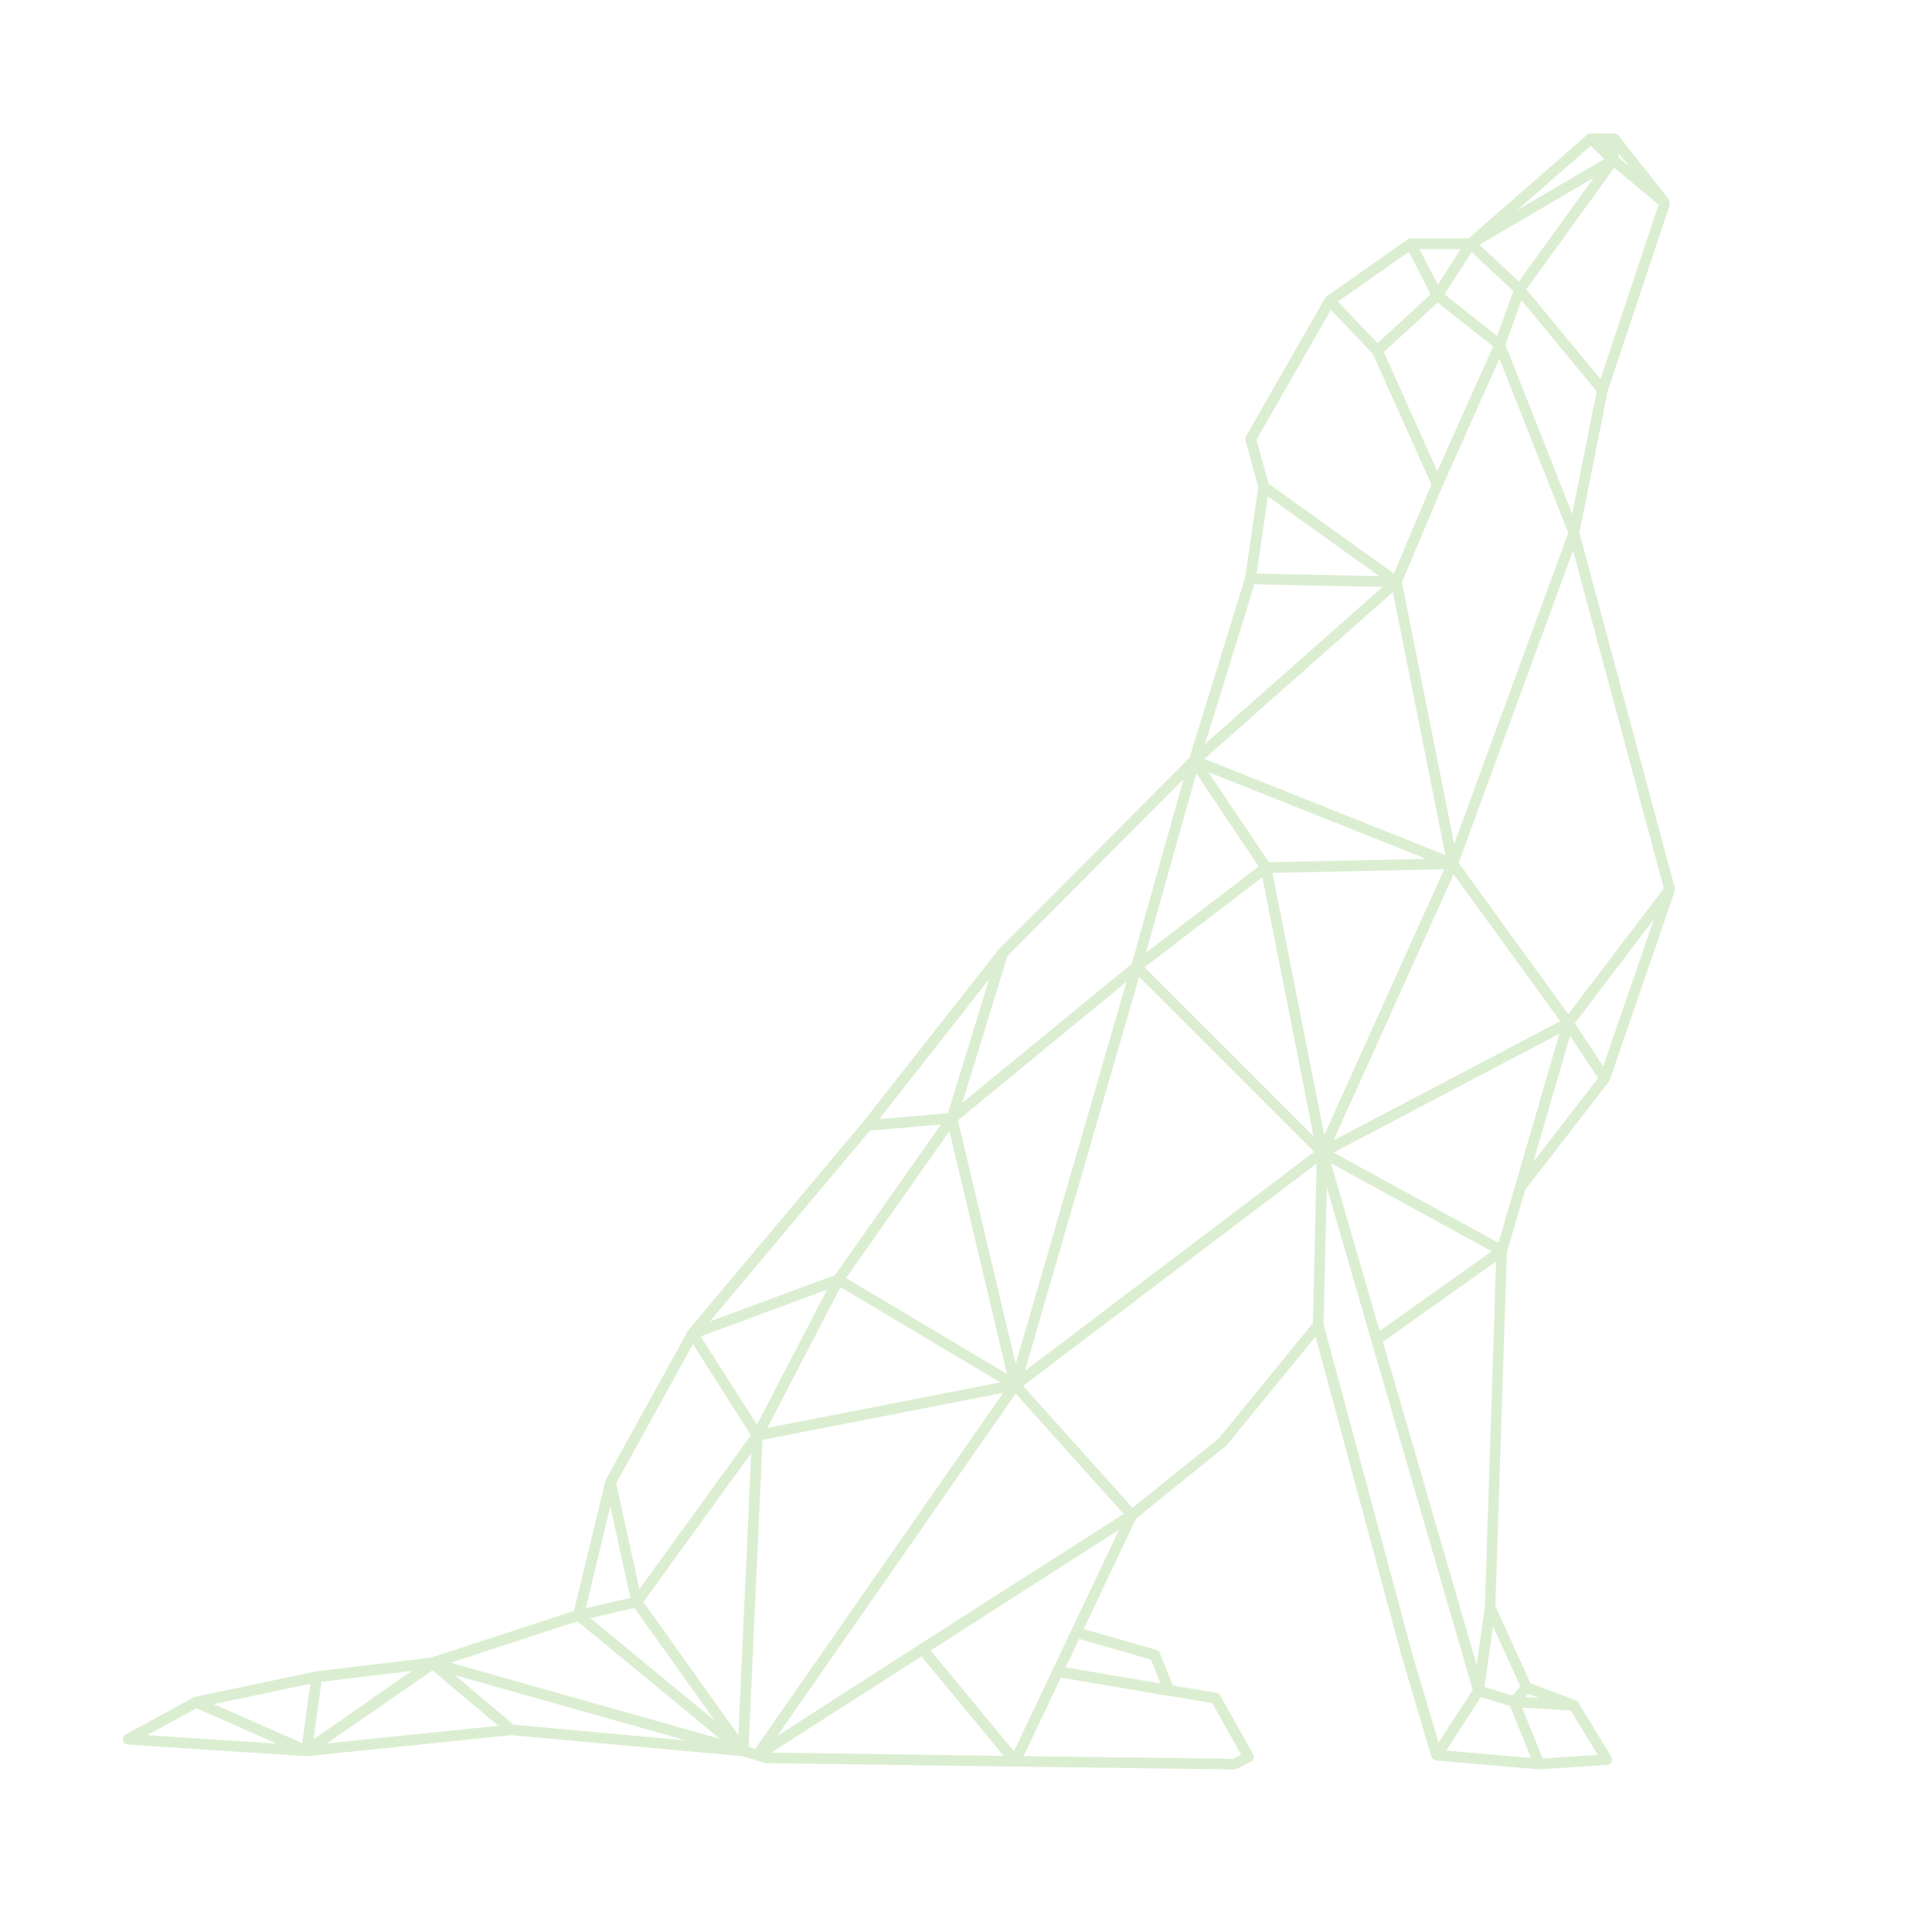
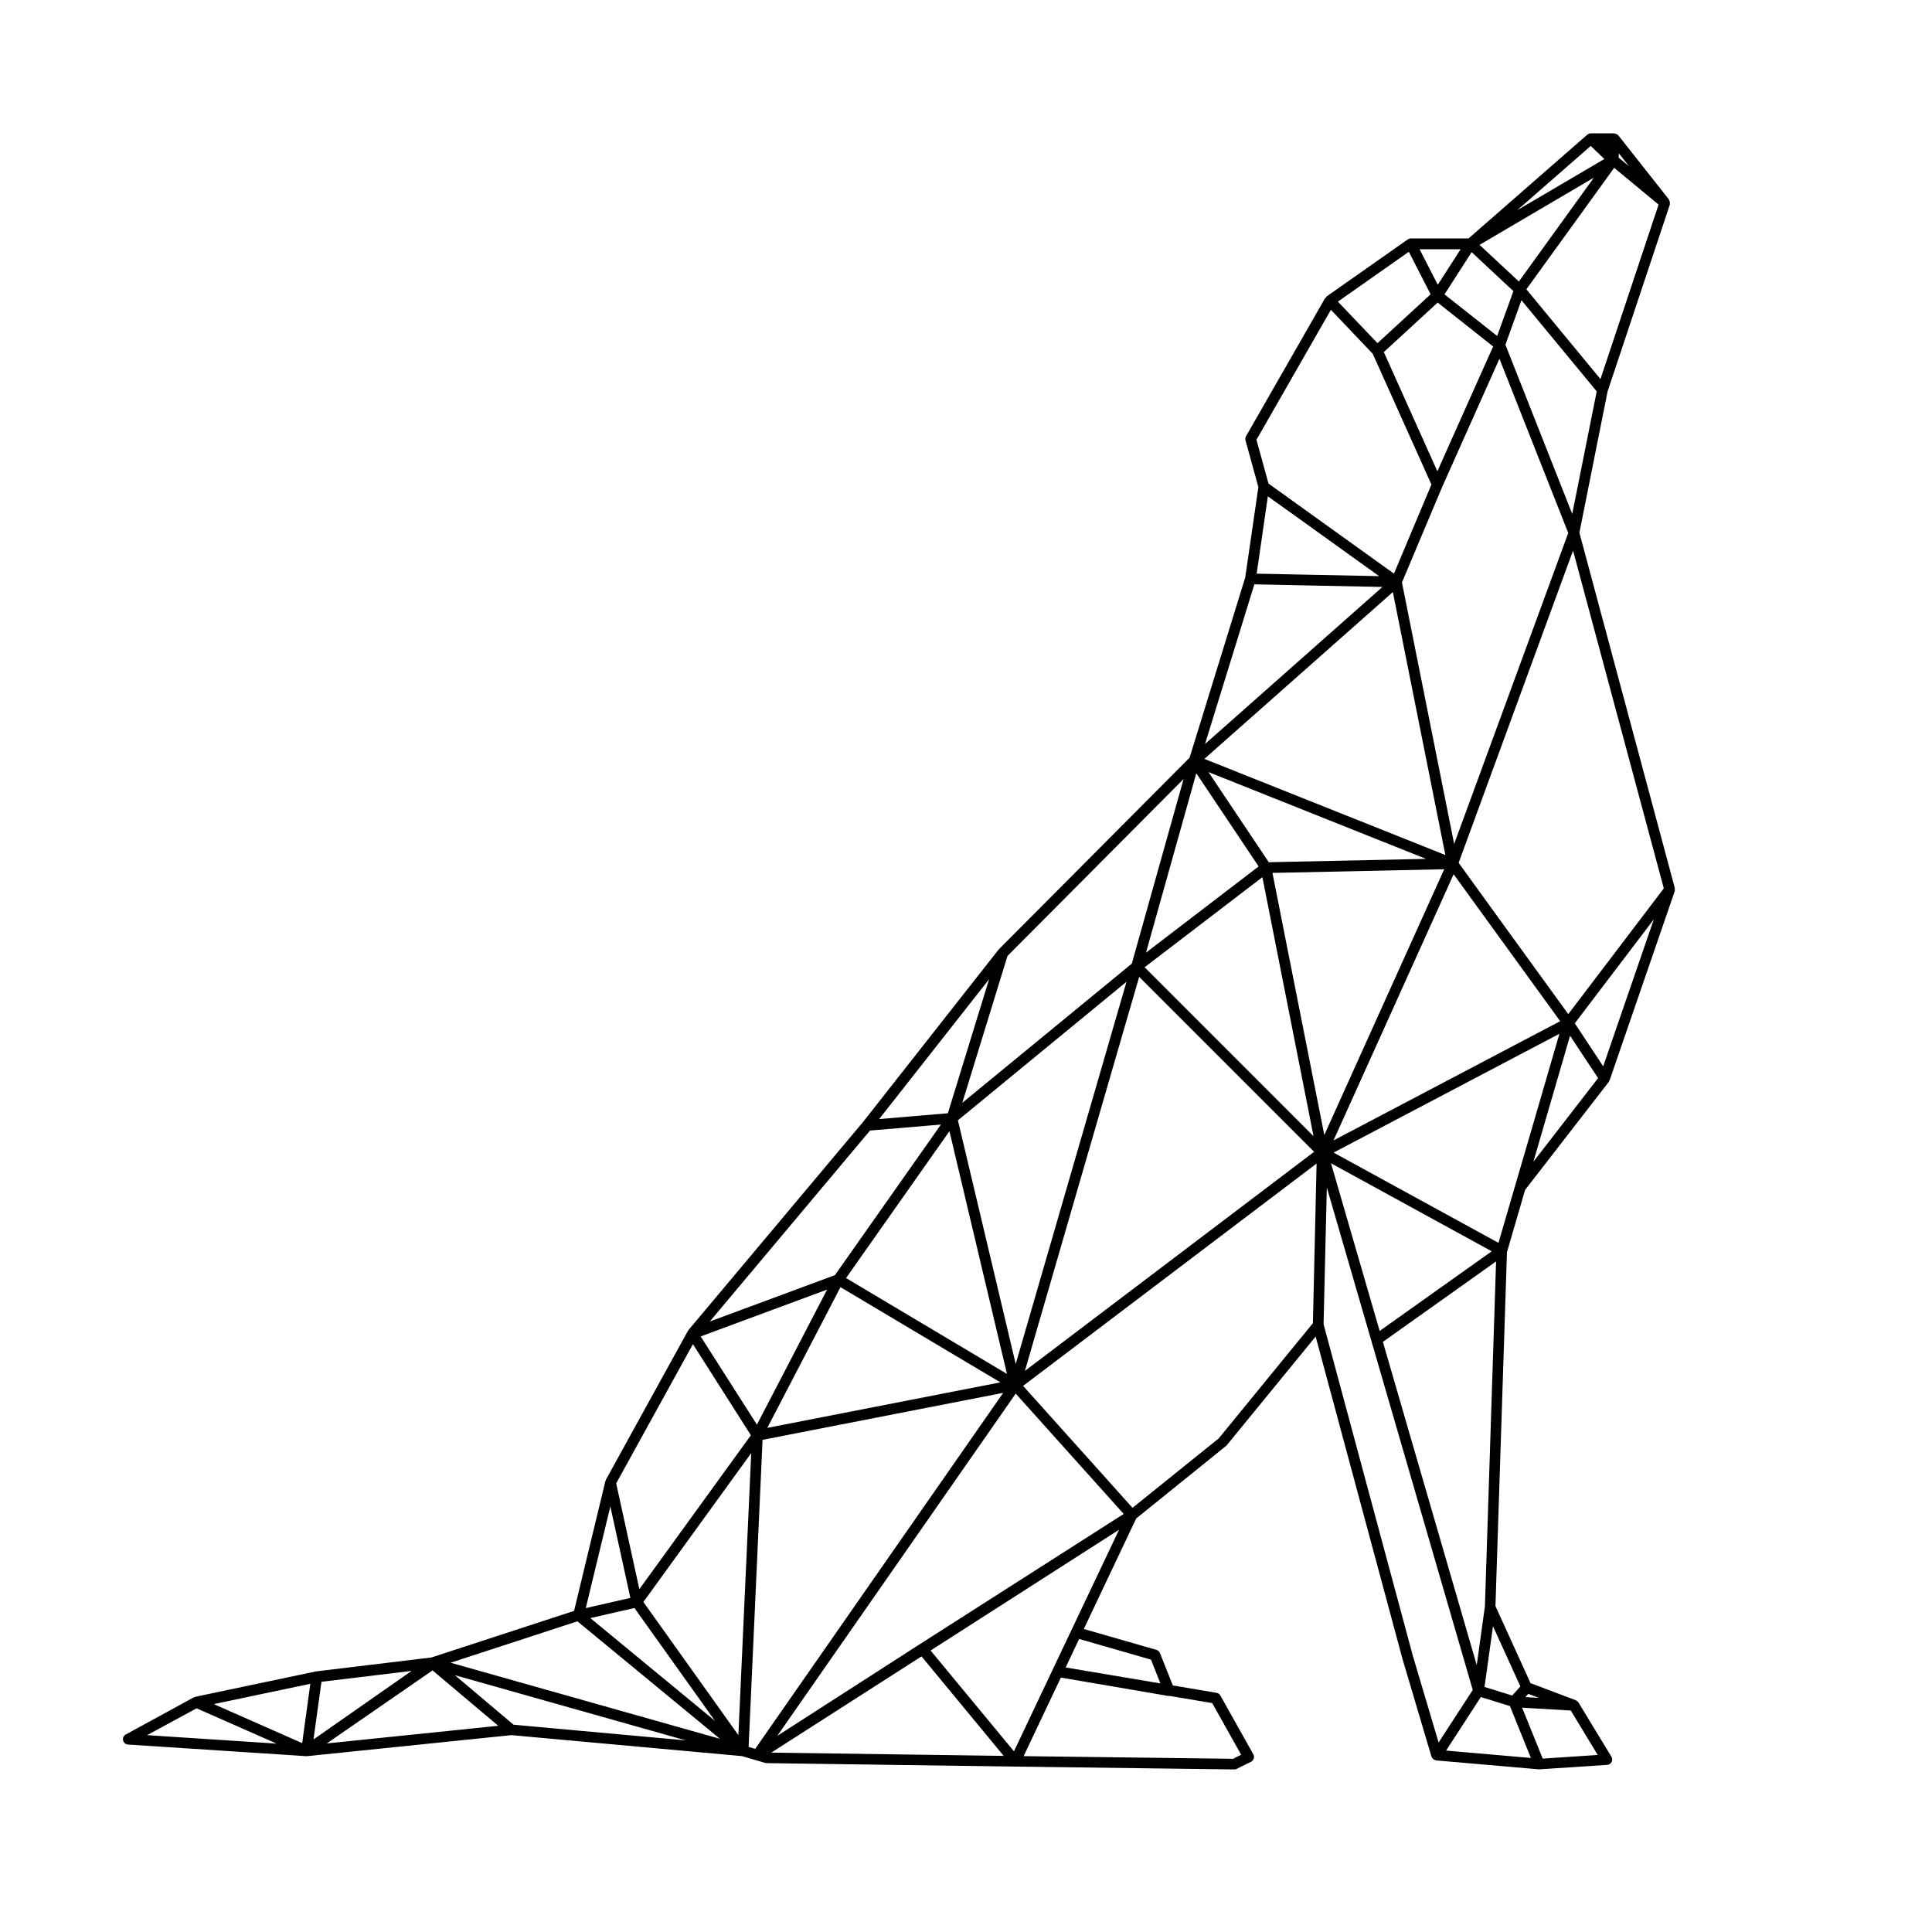
<svg xmlns="http://www.w3.org/2000/svg" viewBox="0 0 90 90">
-   <path fill="#DCEED1" d="M70.207 58.307l.838-2.876 3.904-5.042c.006-.01.004-.022.01-.033.01-.014.02-.023.027-.04l3.03-8.8c.013-.037.002-.073-.002-.11-.002-.013.01-.023.007-.036l-4.447-16.556 1.314-6.583 2.9-8.704c.003-.013 0-.025 0-.038.003-.02.003-.038 0-.058-.002-.04-.012-.07-.03-.103-.007-.012-.003-.026-.012-.037L75.383 6.3c-.003-.003-.01-.003-.012-.007-.002-.002 0-.007-.003-.01-.008-.008-.02-.005-.028-.012-.04-.03-.08-.047-.128-.052-.01 0-.016-.01-.025-.01h-1.08c-.058 0-.11.022-.152.057-.004.003-.01 0-.012.004l-5.532 4.835h-2.687c-.05 0-.095.018-.134.043-.004.002-.008 0-.01.002L61.8 13.806c-.018.012-.018.037-.03.052-.012.013-.034.013-.043.028l-3.686 6.438c-.032.056-.043.124-.024.19l.6 2.175-.612 4.21-2.593 8.398-8.88 8.92c-.005.004-.006.01-.01.016-.003.003-.007.003-.01.006l-6.31 8.027-8.132 9.692c-.005.004-.003.012-.007.02-.006.006-.015.01-.02.02l-3.82 6.932c-.004.01 0 .022-.004.033s-.017.018-.02.03l-1.46 6.05-6.646 2.17-5.372.648c-.005 0-.008.005-.012.006-.003 0-.006-.004-.01-.003l-5.606 1.18c-.017.004-.026.02-.042.025-.008.003-.018-.003-.026 0L5.854 80.8c-.098.052-.15.164-.125.272s.115.188.226.196l8.306.542h.04l9.517-.98 10.75.978.642.19.427.126c.02.006.043.01.066.01l11.583.162 10.21.132h.002c.04 0 .077-.01.11-.026l.665-.332c.062-.03.107-.085.128-.15.02-.065.013-.136-.02-.195l-1.536-2.74c-.038-.066-.103-.112-.177-.125l-2.038-.344-.6-1.507c-.028-.074-.09-.128-.163-.15l-3.384-.973 2.44-5.147 4.206-3.395 4.155-5.08 4.046 15.02 1.35 4.55c.002.005.008.01.01.015.003.007 0 .016.005.023.01.02.027.03.04.046.01.012.02.026.034.037.022.018.05.027.078.036.014.004.023.015.037.017.004 0 .01 0 .012.002h.002l4.774.415h.038l3.156-.207c.087-.006.165-.057.205-.134.04-.077.037-.17-.008-.245l-1.538-2.53c-.026-.043-.067-.072-.113-.093-.006-.002-.008-.01-.014-.01l-2.103-.794-1.635-3.59.537-16.515zM49.91 75.94l-.138.29-2.538 5.353-3.644-4.406-.24-.29 8.78-5.626-2.22 4.68zm-34.935 2.404l4.2-.507-4.572 3.194.322-2.324.05-.36zm8.945 1.997l-2.73-2.306 9.168 2.59 1.588.448-8.026-.73zm34.62-53.617l.522-3.603 1.538 1.1 3.645 2.616-3.95-.08-1.756-.036zm3.457-12.293l.335.35 1.616 1.698 2.734 6.092-.92 2.184-.826 1.965-4.31-3.094-1.535-1.102-.56-2.04L62 14.428zM74.1 6.796l.637.61-4.06 2.385L74.1 6.798zm-3.523 48.45l-.772 2.65-7.682-4.205 10.52-5.535-1.24 4.263-.826 2.828zM27.5 75.378l1.133-.26.922-.21 3.75 5.255-5.395-4.448-.41-.338zm2.47-.75l2.045-2.824 2.98-4.114-.598 13.14-4.426-6.204zm8.56-14.554l-3.27 6.292-2.62-4.11 5.89-2.182zM59.837 40.15l-.732.016-2.81-4.2L66.43 40.01l-6.594.14zm1.354 12.78l-7.87-7.872 5.485-4.195L61.19 52.93zm-1.915-12.267l.508-.01 7.492-.16-5.586 12.38-1.747-8.83-.668-3.38zm6.032-13.532l1.554-3.69.325-.77 2.662-5.96 3.206 8.116-5.315 14.488-.288-1.444-2.144-10.74zm1.982-13.42l1.264-1.965 1.328 1.24.617.574-.755 2.09-2.017-1.593-.438-.347zm1.632-2.306l5.326-3.13-3.495 4.838-1.83-1.707zm-.422 3.9l1.055.834-1.098 2.456-1.5 3.36-1.46-3.25-1.034-2.305 2.508-2.305 1.53 1.21zM67.33 39.83l-11.225-4.478 8.78-7.772.983 4.926 1.462 7.324zm-11.6-3.806l2.902 4.338-5.247 4.015 2.328-8.3.016-.053zm-8.818 27.98l-7.5-4.467 4.817-6.843 2.68 11.31zm.404-.465l-2.693-11.35 7.854-6.454-5.16 17.802zM39.15 59.96l6.214 3.7 1.238.737-10.858 2.12 3.41-6.558zm3.684 16.643l-6.624 4.26 11.106-15.943 5.03 5.605-9.513 6.078zm5.058-13.252l5.175-17.845 8.15 8.15-13.473 10.206.15-.512zm24.788-15.78l-10.56 5.554 1.438-3.183 4.158-9.216 1.537 2.12 3.425 4.723zm-32.15 5.094l.392-.033 2.91-.246-4.938 7.015-1.592.59-4.237 1.57 7.464-8.897zm28.96 5.626l-5.22 3.71-2.266-7.81 7.486 4.1zm-.506 20.763l1.02.316.335.104.457 1.13.52 1.288-3.95-.344 1.617-2.493zm1.463-.07l-1.292-.4.394-2.83 1.277 2.805-.38.425zm-1.275-4.15l-.38 2.73L64.42 62.51l5.273-3.748-.52 16.075zM71.43 54.12l1.71-5.872.58.88.726 1.094-3.018 3.9zm3.253-4.448L73.36 47.67l3.683-4.846-2.36 6.848zm2.803-8.26l-4.43 5.83-3.627-5.003-1.48-2.045 5.33-14.545 4.227 15.73-.027.033zM73.24 23.94l-3.112-7.882.747-2.073 3.506 4.247-1.14 5.708zm1.315-6.282l-3.45-4.18.01-.016 4.08-5.644 2.068 1.713-2.708 8.13zm.847-10.317l.01-.197.472.597-.482-.4zm-8.423 5.925l-.85-1.657h1.915l-1.067 1.657zm-1.35-1.537l1.015 1.982-1.875 1.724-.6.55-1.843-1.934 3.305-2.323zM58.436 27.22l1.884.04 4.08.082-7.994 7.078-.27.237 2.298-7.437zm-5.712 17.67l-2.55 2.094-5.346 4.39.943-3.065 1.162-3.776 8.203-8.242-2.412 8.597zm-8.57 6.97l-1.866.158-1.333.113 5.122-6.516-1.922 6.247zM32.28 62.617l.543.854 2.156 3.387-5.194 7.17-1.08-4.928 3.572-6.48zm-3.848 7.557l.933 4.262-2.077.475 1.144-4.735zm-1.535 5.352L33.537 81l-1.68-.474-10.866-3.07 5.908-1.93zm-12.44 2.91l-.276 2-.104.766-.372-.164-3.747-1.654 4.5-.947zM6.852 80.83l2.306-1.25 3.728 1.644-6.034-.394zm8.37.386l4.928-3.402 3.06 2.58-7.988.822zm20.3-14.143l11.21-2.188-10.8 15.504-.752 1.08-.307-.09.65-14.308zm.412 14.568l6.994-4.48 3.828 4.634-10.822-.152zm21.886.1l-.375.19-9.76-.124 1.734-3.66 5 .855c.012.003.026.004.04.004.006 0 .01-.007.015-.007l1.997.337 1.347 2.407zm-4.203-4.43l.44 1.11-4.415-.746.487-1.028.14-.3 3.346.963zm3.17-10.317l-4.03 3.245-5.097-5.68 11.702-8.865 1.97-1.492-.15 6.5-.023.938-4.375 5.355zm4.87-5.293l.084-3.57.067-2.815 6.797 23.407-.07.107-1.52 2.34-1.195-4.02-4.16-15.45zm10.208 20.217l-.96-2.372.145.01 2.123.125 1.255 2.068-2.563.17zm-.7-2.857l-.108-.006.113-.126.022-.025.5.188-.528-.03z" />
+   <path fill="#000000" d="M70.207 58.307l.838-2.876 3.904-5.04c.005-.01.003-.023.01-.034.01-.014.02-.023.026-.04l3.03-8.8c.013-.037.002-.073-.002-.11-.002-.013.01-.023.007-.036l-4.446-16.556 1.314-6.583 2.9-8.703c.003-.013 0-.025 0-.038.003-.02.003-.04 0-.06-.002-.04-.012-.07-.03-.102-.007-.012-.003-.026-.012-.037L75.383 6.3c-.003-.003-.01-.003-.012-.007 0-.002 0-.007-.002-.01-.008-.008-.02-.005-.028-.012-.04-.03-.08-.046-.128-.05-.01 0-.016-.01-.025-.01h-1.08c-.058 0-.11.02-.152.056-.004.003-.01 0-.012.004l-5.532 4.835h-2.686c-.05 0-.095.018-.134.043-.004.002-.008 0-.01.002l-3.78 2.656c-.018.012-.018.037-.03.052-.012.013-.034.013-.043.028l-3.686 6.438c-.03.056-.042.124-.023.19l.6 2.175-.612 4.21-2.593 8.397-8.88 8.92c-.005.004-.006.01-.01.016-.003.003-.007.003-.01.006l-6.31 8.026-8.132 9.692c-.005.004-.003.012-.007.02-.006.006-.015.01-.02.02l-3.82 6.932c-.004.01 0 .022-.004.033s-.018.018-.02.03l-1.46 6.05-6.647 2.17-5.372.648c-.004 0-.007.006-.01.007-.004 0-.007-.004-.01-.003l-5.607 1.18c-.017.004-.026.02-.042.025-.007.002-.017-.004-.025 0l-3.17 1.73c-.1.052-.15.164-.126.272s.114.188.225.196l8.306.542h.04l9.518-.98 10.75.978.642.19.427.126c.02.006.043.01.066.01l11.583.162 10.21.132h.002c.04 0 .077-.01.11-.026l.665-.332c.062-.03.107-.085.128-.15.02-.065.014-.136-.02-.195l-1.535-2.74c-.038-.066-.103-.112-.177-.125l-2.038-.344-.6-1.507c-.028-.075-.09-.13-.163-.15l-3.384-.974 2.44-5.147 4.206-3.396 4.154-5.08 4.046 15.02 1.35 4.55c.002.005.008.01.01.015.003.006 0 .015.005.022.01.02.027.03.04.046.01.012.02.026.034.037.02.018.05.027.077.036.014.005.023.016.037.018.004 0 .01 0 .012.002h.002l4.774.415h.038l3.156-.207c.087-.006.165-.057.205-.134.04-.077.038-.17-.007-.245l-1.538-2.53c-.026-.044-.067-.073-.113-.094-.006-.002-.008-.01-.014-.01l-2.103-.794-1.635-3.59.537-16.515zM49.91 75.94l-.138.29-2.538 5.353-3.644-4.406-.24-.29 8.78-5.626-2.22 4.68zm-34.935 2.404l4.2-.507-4.572 3.194.322-2.323.05-.36zm8.945 1.997l-2.73-2.305 9.168 2.59 1.588.448-8.026-.73zm34.62-53.616l.522-3.603 1.538 1.1 3.645 2.617-3.95-.08-1.756-.036zm3.457-12.293l.335.35 1.616 1.7 2.734 6.09-.92 2.185-.826 1.965-4.31-3.094-1.535-1.102-.56-2.04L62 14.428zM74.1 6.797l.637.61-4.06 2.385L74.1 6.8zm-3.523 48.45l-.772 2.65-7.682-4.205 10.52-5.534-1.24 4.263-.826 2.827zM27.5 75.378l1.133-.26.922-.21 3.75 5.255-5.395-4.448-.41-.338zm2.47-.75l2.045-2.824 2.98-4.114-.598 13.14-4.426-6.204zm8.56-14.554l-3.27 6.292-2.62-4.11 5.89-2.182zM59.837 40.15l-.732.016-2.81-4.2L66.43 40.01l-6.594.14zm1.354 12.78l-7.87-7.872 5.486-4.195L61.19 52.93zm-1.914-12.267l.508-.01 7.492-.16-5.586 12.38-1.747-8.83-.668-3.38zm6.032-13.532l1.554-3.69.325-.77 2.662-5.96 3.205 8.117-5.315 14.488-.288-1.444-2.144-10.74zm1.982-13.42l1.264-1.964 1.328 1.24.617.574-.756 2.09-2.017-1.593-.438-.347zm1.632-2.305l5.326-3.13-3.495 4.838-1.83-1.707zm-.422 3.9l1.055.834-1.098 2.455-1.5 3.36-1.46-3.25-1.034-2.305 2.508-2.305 1.53 1.21zM67.33 39.83l-11.225-4.478 8.78-7.772.983 4.926 1.462 7.324zm-11.6-3.806l2.902 4.338-5.247 4.015 2.328-8.3.016-.053zm-8.818 27.98l-7.5-4.467 4.817-6.843 2.68 11.31zm.404-.465l-2.693-11.35 7.854-6.455-5.16 17.802zm-8.166-3.58l6.214 3.7 1.238.737-10.858 2.12 3.41-6.558zm3.684 16.643l-6.624 4.26L47.316 64.92l5.03 5.605-9.513 6.078zm5.058-13.252l5.175-17.844 8.15 8.15-13.473 10.206.15-.512zM72.68 47.57l-10.56 5.555 1.438-3.183 4.158-9.216 1.537 2.12 3.425 4.723zm-32.15 5.095l.392-.033 2.91-.246-4.938 7.015-1.592.59-4.237 1.57 7.464-8.896zm28.96 5.626L64.27 62l-2.266-7.81 7.486 4.1zm-.506 20.764l1.02.316.335.104.456 1.13.52 1.288-3.95-.344 1.617-2.493zm1.463-.07l-1.292-.4.394-2.83 1.276 2.805-.38.424zm-1.275-4.15l-.38 2.73L64.42 62.51l5.273-3.748-.52 16.075zM71.43 54.12l1.71-5.872.58.88.726 1.094-3.018 3.9zm3.253-4.448L73.36 47.67l3.683-4.846-2.36 6.848zm2.803-8.26l-4.43 5.83-3.627-5.003-1.48-2.046 5.33-14.545 4.226 15.73-.027.032zM73.24 23.94l-3.112-7.882.747-2.073 3.506 4.247-1.14 5.708zm1.315-6.282l-3.45-4.18.01-.016 4.08-5.644 2.068 1.713-2.708 8.13zm.847-10.317l.01-.196.472.597-.482-.4zm-8.423 5.926l-.85-1.657h1.914l-1.067 1.656zm-1.35-1.537l1.014 1.98-1.875 1.725-.6.55-1.844-1.934 3.305-2.322zm-7.194 15.49l1.884.04 4.08.082-7.994 7.078-.27.237 2.298-7.437zm-5.712 17.67l-2.55 2.094-5.346 4.39.943-3.065 1.163-3.777 8.203-8.242-2.412 8.598zm-8.57 6.97l-1.866.158-1.333.113 5.122-6.515-1.922 6.247zM32.28 62.617l.543.854 2.156 3.388-5.195 7.17-1.08-4.928 3.572-6.48zm-3.848 7.557l.933 4.262-2.077.475 1.144-4.734zm-1.535 5.352L33.537 81l-1.68-.474-10.866-3.07 5.91-1.93zm-12.44 2.91l-.276 2-.103.766-.372-.164-3.747-1.654 4.5-.947zM6.852 80.83l2.306-1.25 3.728 1.644-6.034-.394zm8.37.386l4.928-3.402 3.06 2.58-7.988.822zm20.3-14.143l11.21-2.188-10.8 15.504-.752 1.08-.307-.09.65-14.31zm.412 14.568l6.994-4.48 3.828 4.635-10.822-.152zm21.886.1l-.375.19-9.76-.123 1.734-3.66 5 .855c.01.003.025.004.04.004.005 0 .01-.007.014-.007l1.997.336 1.348 2.407zm-4.203-4.43l.44 1.11-4.415-.745.487-1.028.14-.3 3.345.963zm3.17-10.316l-4.03 3.245-5.097-5.68 11.702-8.866 1.97-1.492-.15 6.5-.023.938-4.376 5.355zm4.87-5.293l.084-3.57.068-2.814 6.797 23.407-.07.107-1.52 2.34-1.195-4.02-4.16-15.45zM71.865 81.92l-.96-2.372.145.01 2.123.125 1.255 2.07-2.563.17zm-.7-2.857l-.108-.005.113-.126.022-.026.5.188-.528-.03z" />
</svg>
